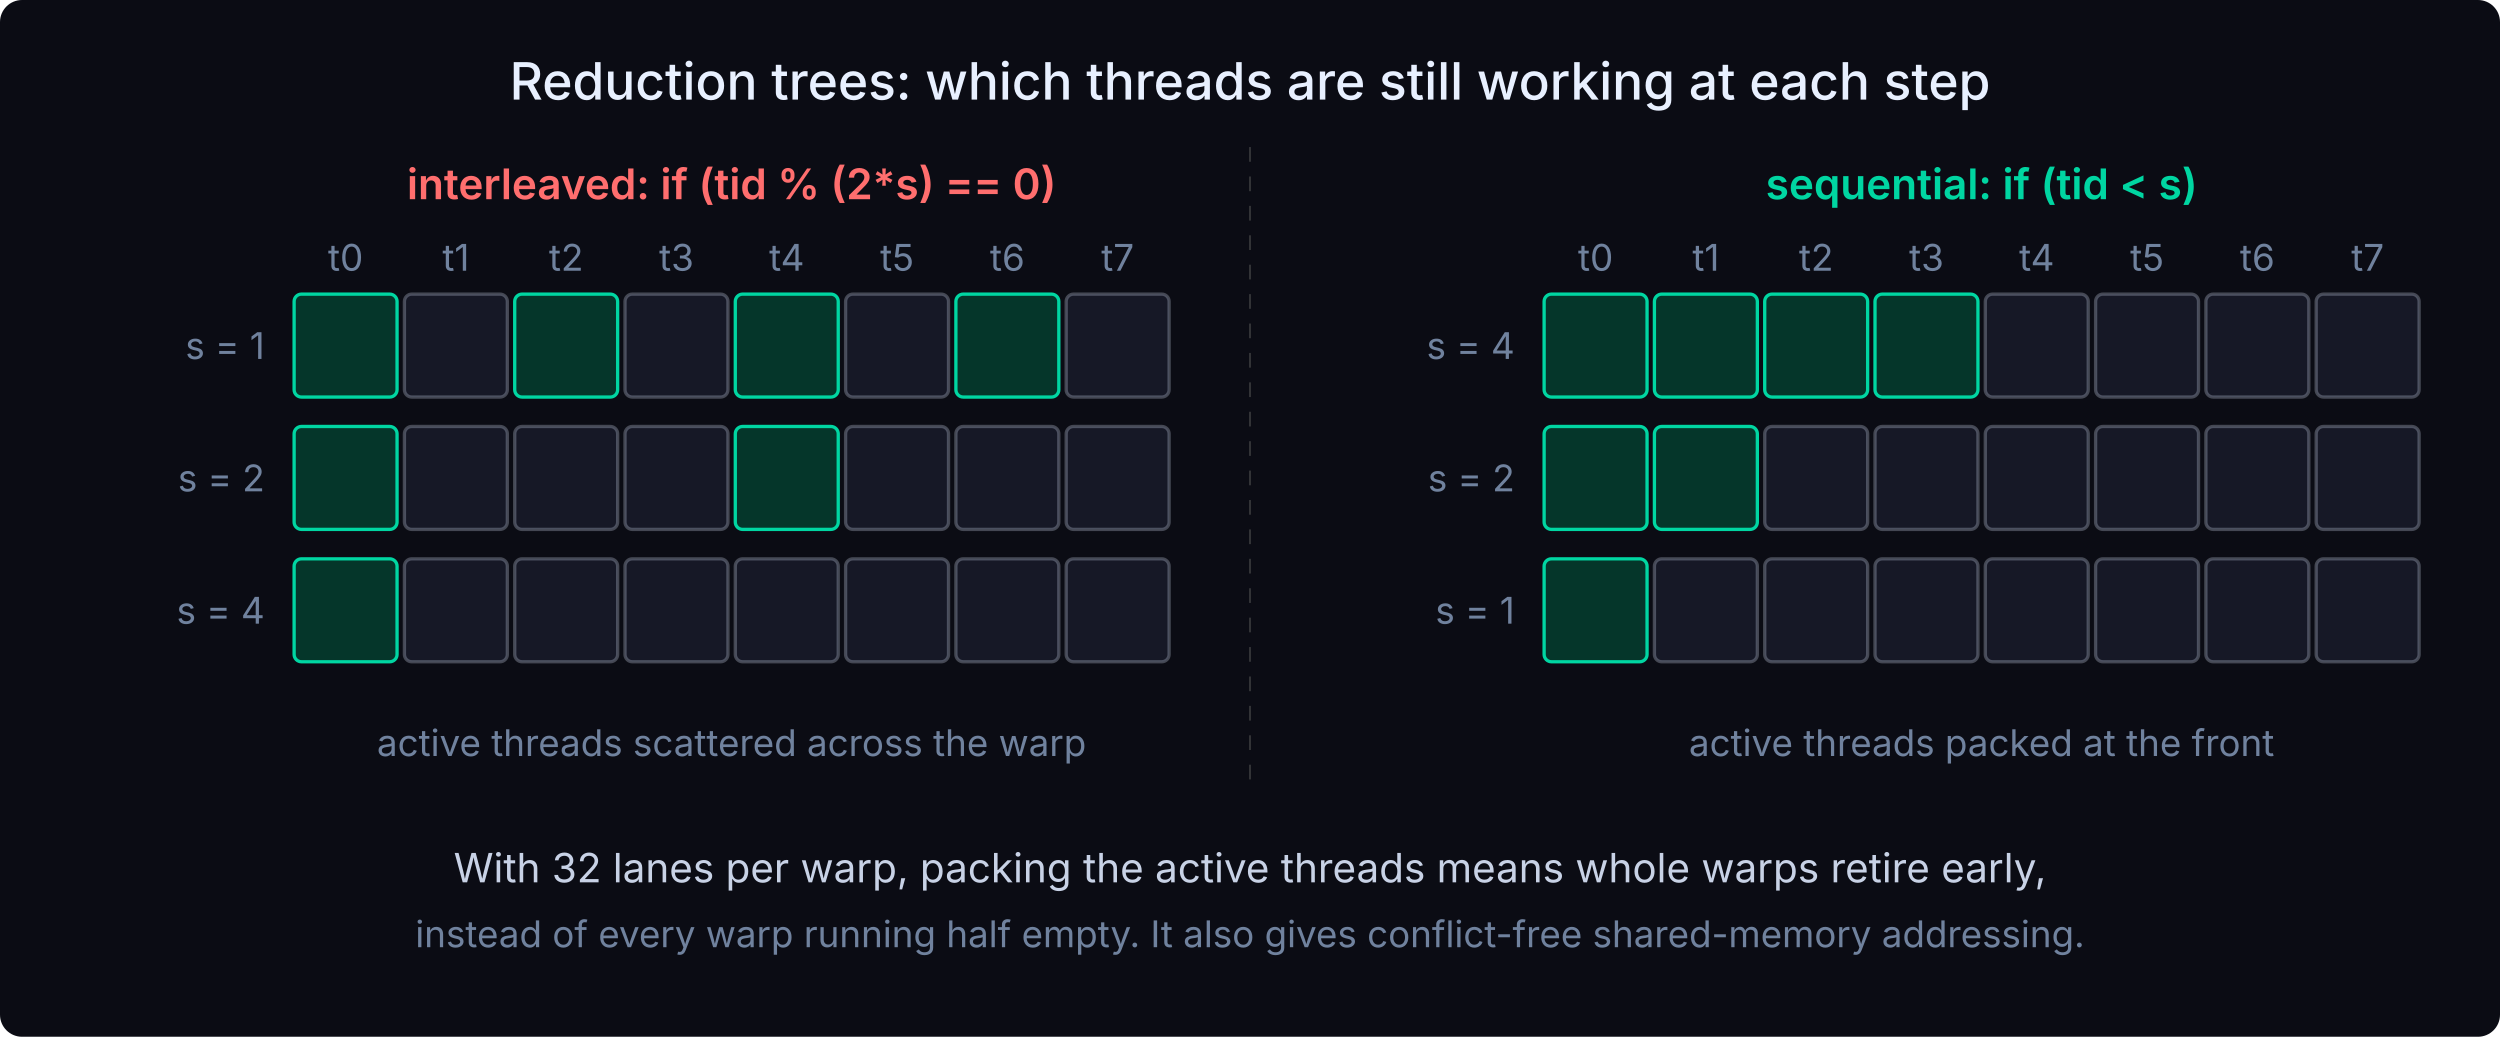
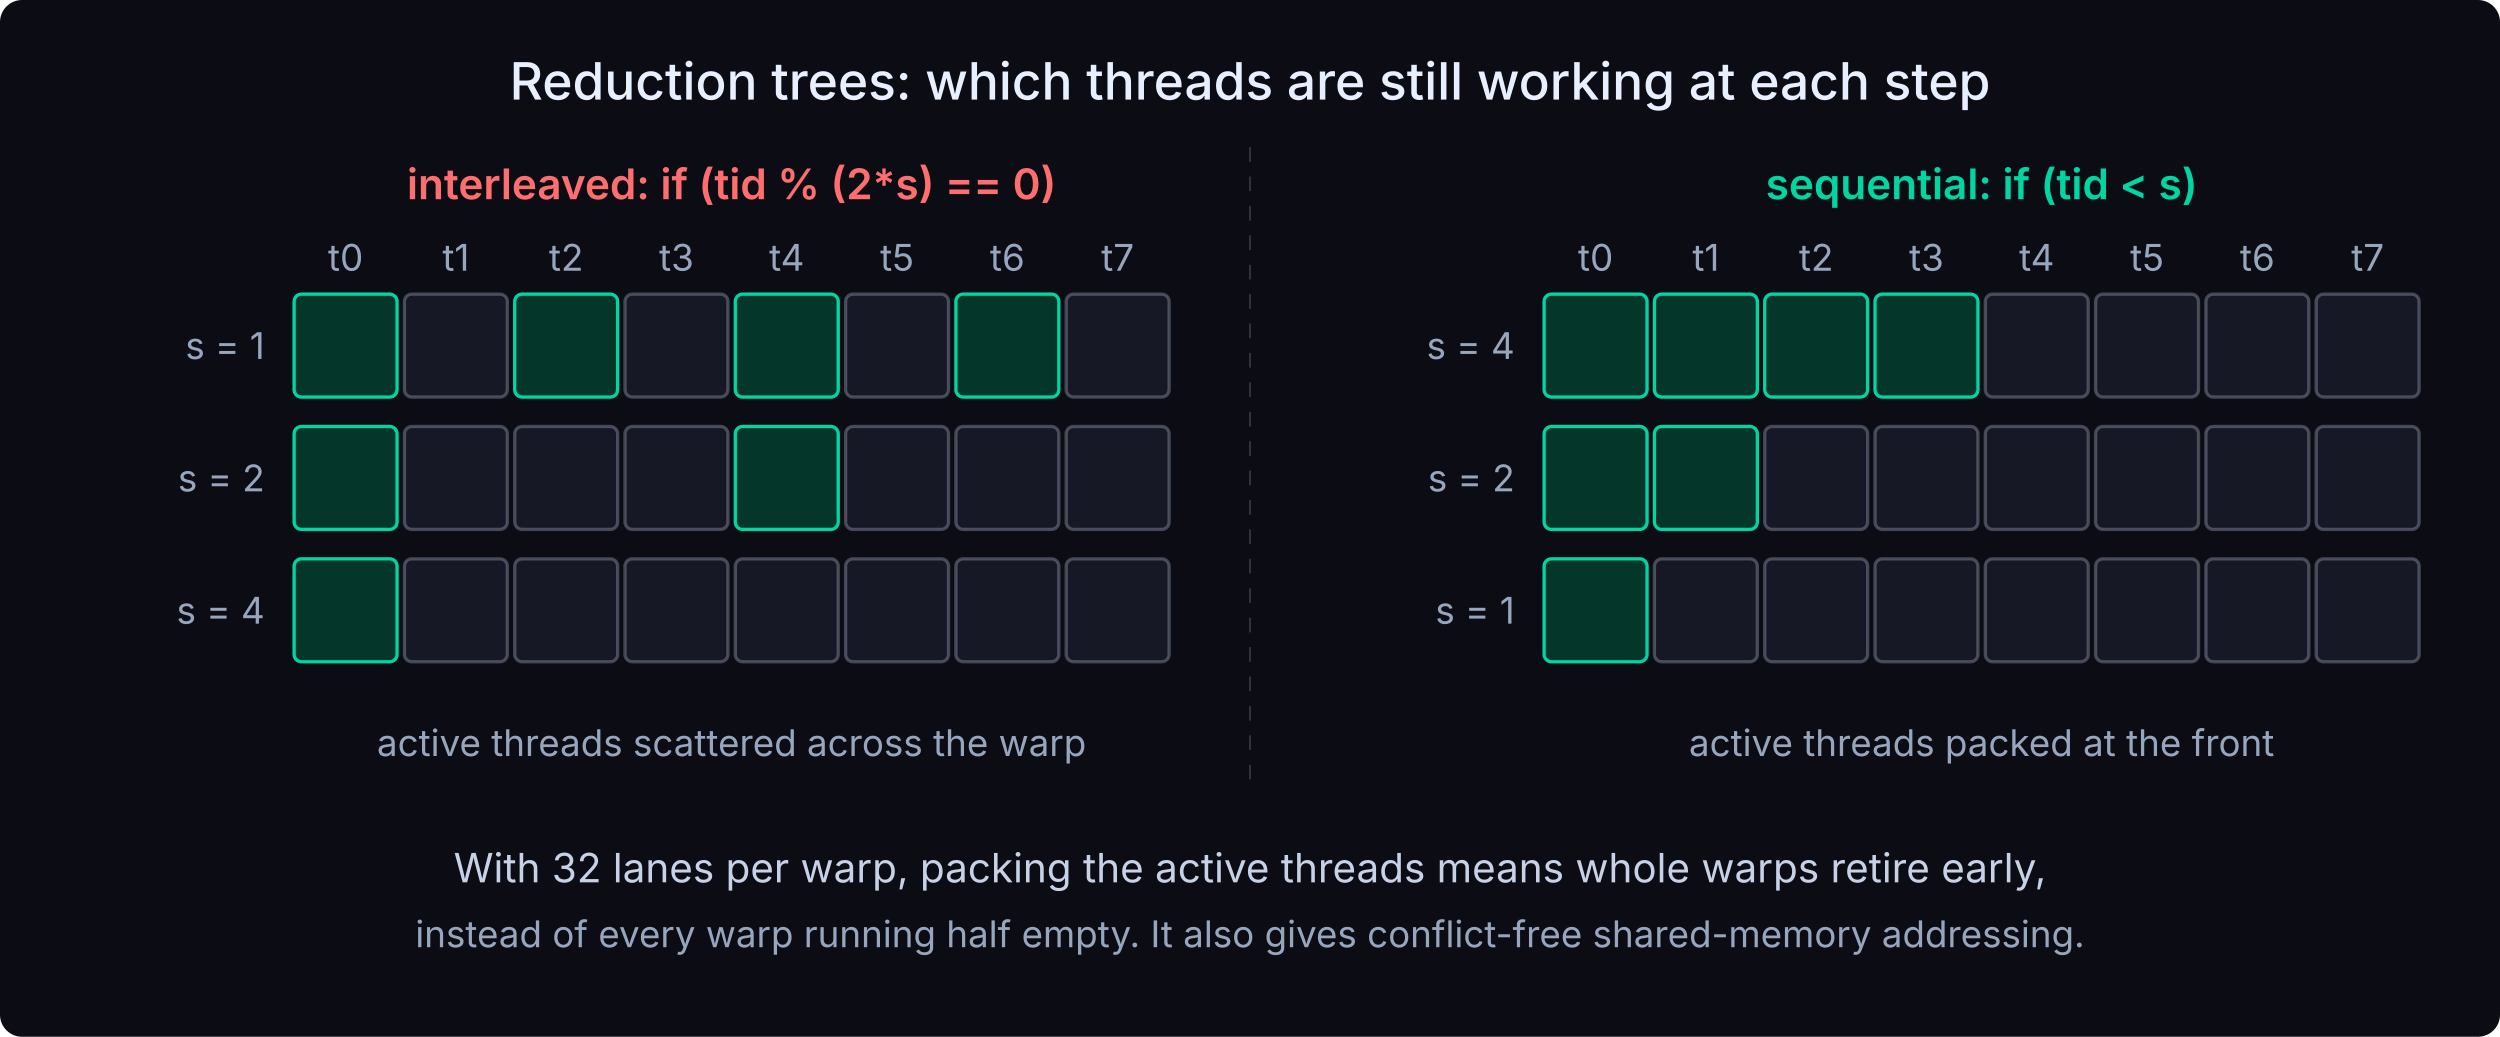
<svg xmlns="http://www.w3.org/2000/svg" width="100%" viewBox="0 0 680 282">
  <style>
  text { font-family: -apple-system, BlinkMacSystemFont, 'Segoe UI', sans-serif; dominant-baseline: central; }
  .title { fill: #e8f0ff; font-size: 14px; font-weight: 500; }
-   .mut { fill: #70829e; font-size: 10px; }
+   .mut { fill: #97a6bd; font-size: 10px; }
  .lbl { fill: #c8d2e6; font-size: 11px; }
  .n { fill: #e8f0ff; font-size: 10px; }
</style>
  <rect width="100%" height="100%" fill="#0b0c14" rx="6" />
  <text x="340" y="22" text-anchor="middle" class="title">Reduction trees: which threads are still working at each step</text>
  <text x="199" y="50" text-anchor="middle" class="lbl" style="fill: rgb(255,110,110); font-weight: 600; font-size: 11.5px;">interleaved: if (tid % (2*s) == 0)</text>
  <text x="94" y="70" text-anchor="middle" class="mut">t0</text>
  <text x="124" y="70" text-anchor="middle" class="mut">t1</text>
  <text x="154" y="70" text-anchor="middle" class="mut">t2</text>
  <text x="184" y="70" text-anchor="middle" class="mut">t3</text>
  <text x="214" y="70" text-anchor="middle" class="mut">t4</text>
  <text x="244" y="70" text-anchor="middle" class="mut">t5</text>
  <text x="274" y="70" text-anchor="middle" class="mut">t6</text>
  <text x="304" y="70" text-anchor="middle" class="mut">t7</text>
  <text x="72" y="94" text-anchor="end" class="mut">s = 1</text>
  <rect x="80" y="80" width="28" height="28" rx="2" fill="rgb(5,54,42)" stroke="rgb(0,214,162)" stroke-width="0.9" />
  <rect x="110" y="80" width="28" height="28" rx="2" fill="#161826" stroke="rgba(200,210,230,0.3)" stroke-width="0.9" />
  <rect x="140" y="80" width="28" height="28" rx="2" fill="rgb(5,54,42)" stroke="rgb(0,214,162)" stroke-width="0.9" />
  <rect x="170" y="80" width="28" height="28" rx="2" fill="#161826" stroke="rgba(200,210,230,0.3)" stroke-width="0.9" />
  <rect x="200" y="80" width="28" height="28" rx="2" fill="rgb(5,54,42)" stroke="rgb(0,214,162)" stroke-width="0.9" />
  <rect x="230" y="80" width="28" height="28" rx="2" fill="#161826" stroke="rgba(200,210,230,0.3)" stroke-width="0.9" />
  <rect x="260" y="80" width="28" height="28" rx="2" fill="rgb(5,54,42)" stroke="rgb(0,214,162)" stroke-width="0.9" />
  <rect x="290" y="80" width="28" height="28" rx="2" fill="#161826" stroke="rgba(200,210,230,0.3)" stroke-width="0.9" />
  <text x="72" y="130" text-anchor="end" class="mut">s = 2</text>
  <rect x="80" y="116" width="28" height="28" rx="2" fill="rgb(5,54,42)" stroke="rgb(0,214,162)" stroke-width="0.9" />
  <rect x="110" y="116" width="28" height="28" rx="2" fill="#161826" stroke="rgba(200,210,230,0.3)" stroke-width="0.9" />
  <rect x="140" y="116" width="28" height="28" rx="2" fill="#161826" stroke="rgba(200,210,230,0.3)" stroke-width="0.9" />
  <rect x="170" y="116" width="28" height="28" rx="2" fill="#161826" stroke="rgba(200,210,230,0.3)" stroke-width="0.9" />
  <rect x="200" y="116" width="28" height="28" rx="2" fill="rgb(5,54,42)" stroke="rgb(0,214,162)" stroke-width="0.9" />
  <rect x="230" y="116" width="28" height="28" rx="2" fill="#161826" stroke="rgba(200,210,230,0.3)" stroke-width="0.9" />
  <rect x="260" y="116" width="28" height="28" rx="2" fill="#161826" stroke="rgba(200,210,230,0.3)" stroke-width="0.9" />
  <rect x="290" y="116" width="28" height="28" rx="2" fill="#161826" stroke="rgba(200,210,230,0.3)" stroke-width="0.9" />
  <text x="72" y="166" text-anchor="end" class="mut">s = 4</text>
  <rect x="80" y="152" width="28" height="28" rx="2" fill="rgb(5,54,42)" stroke="rgb(0,214,162)" stroke-width="0.9" />
  <rect x="110" y="152" width="28" height="28" rx="2" fill="#161826" stroke="rgba(200,210,230,0.3)" stroke-width="0.9" />
  <rect x="140" y="152" width="28" height="28" rx="2" fill="#161826" stroke="rgba(200,210,230,0.3)" stroke-width="0.9" />
  <rect x="170" y="152" width="28" height="28" rx="2" fill="#161826" stroke="rgba(200,210,230,0.3)" stroke-width="0.9" />
  <rect x="200" y="152" width="28" height="28" rx="2" fill="#161826" stroke="rgba(200,210,230,0.3)" stroke-width="0.9" />
  <rect x="230" y="152" width="28" height="28" rx="2" fill="#161826" stroke="rgba(200,210,230,0.3)" stroke-width="0.9" />
  <rect x="260" y="152" width="28" height="28" rx="2" fill="#161826" stroke="rgba(200,210,230,0.3)" stroke-width="0.9" />
  <rect x="290" y="152" width="28" height="28" rx="2" fill="#161826" stroke="rgba(200,210,230,0.3)" stroke-width="0.9" />
  <text x="199" y="202" text-anchor="middle" class="mut">active threads scattered across the warp</text>
  <line x1="340" y1="40" x2="340" y2="212" stroke="rgba(222,220,209,0.2)" stroke-width="0.5" stroke-dasharray="4 4" />
  <text x="539" y="50" text-anchor="middle" class="lbl" style="fill: rgb(0,214,162); font-weight: 600; font-size: 11.5px;">sequential: if (tid &lt; s)</text>
  <text x="434" y="70" text-anchor="middle" class="mut">t0</text>
  <text x="464" y="70" text-anchor="middle" class="mut">t1</text>
  <text x="494" y="70" text-anchor="middle" class="mut">t2</text>
  <text x="524" y="70" text-anchor="middle" class="mut">t3</text>
  <text x="554" y="70" text-anchor="middle" class="mut">t4</text>
  <text x="584" y="70" text-anchor="middle" class="mut">t5</text>
  <text x="614" y="70" text-anchor="middle" class="mut">t6</text>
  <text x="644" y="70" text-anchor="middle" class="mut">t7</text>
  <text x="412" y="94" text-anchor="end" class="mut">s = 4</text>
  <rect x="420" y="80" width="28" height="28" rx="2" fill="rgb(5,54,42)" stroke="rgb(0,214,162)" stroke-width="0.9" />
  <rect x="450" y="80" width="28" height="28" rx="2" fill="rgb(5,54,42)" stroke="rgb(0,214,162)" stroke-width="0.9" />
  <rect x="480" y="80" width="28" height="28" rx="2" fill="rgb(5,54,42)" stroke="rgb(0,214,162)" stroke-width="0.9" />
  <rect x="510" y="80" width="28" height="28" rx="2" fill="rgb(5,54,42)" stroke="rgb(0,214,162)" stroke-width="0.9" />
  <rect x="540" y="80" width="28" height="28" rx="2" fill="#161826" stroke="rgba(200,210,230,0.3)" stroke-width="0.9" />
  <rect x="570" y="80" width="28" height="28" rx="2" fill="#161826" stroke="rgba(200,210,230,0.3)" stroke-width="0.9" />
  <rect x="600" y="80" width="28" height="28" rx="2" fill="#161826" stroke="rgba(200,210,230,0.3)" stroke-width="0.9" />
  <rect x="630" y="80" width="28" height="28" rx="2" fill="#161826" stroke="rgba(200,210,230,0.3)" stroke-width="0.9" />
  <text x="412" y="130" text-anchor="end" class="mut">s = 2</text>
  <rect x="420" y="116" width="28" height="28" rx="2" fill="rgb(5,54,42)" stroke="rgb(0,214,162)" stroke-width="0.9" />
  <rect x="450" y="116" width="28" height="28" rx="2" fill="rgb(5,54,42)" stroke="rgb(0,214,162)" stroke-width="0.9" />
  <rect x="480" y="116" width="28" height="28" rx="2" fill="#161826" stroke="rgba(200,210,230,0.3)" stroke-width="0.9" />
  <rect x="510" y="116" width="28" height="28" rx="2" fill="#161826" stroke="rgba(200,210,230,0.3)" stroke-width="0.9" />
  <rect x="540" y="116" width="28" height="28" rx="2" fill="#161826" stroke="rgba(200,210,230,0.3)" stroke-width="0.9" />
  <rect x="570" y="116" width="28" height="28" rx="2" fill="#161826" stroke="rgba(200,210,230,0.3)" stroke-width="0.9" />
  <rect x="600" y="116" width="28" height="28" rx="2" fill="#161826" stroke="rgba(200,210,230,0.3)" stroke-width="0.9" />
  <rect x="630" y="116" width="28" height="28" rx="2" fill="#161826" stroke="rgba(200,210,230,0.3)" stroke-width="0.9" />
  <text x="412" y="166" text-anchor="end" class="mut">s = 1</text>
  <rect x="420" y="152" width="28" height="28" rx="2" fill="rgb(5,54,42)" stroke="rgb(0,214,162)" stroke-width="0.9" />
  <rect x="450" y="152" width="28" height="28" rx="2" fill="#161826" stroke="rgba(200,210,230,0.3)" stroke-width="0.9" />
  <rect x="480" y="152" width="28" height="28" rx="2" fill="#161826" stroke="rgba(200,210,230,0.3)" stroke-width="0.9" />
  <rect x="510" y="152" width="28" height="28" rx="2" fill="#161826" stroke="rgba(200,210,230,0.3)" stroke-width="0.9" />
  <rect x="540" y="152" width="28" height="28" rx="2" fill="#161826" stroke="rgba(200,210,230,0.3)" stroke-width="0.9" />
  <rect x="570" y="152" width="28" height="28" rx="2" fill="#161826" stroke="rgba(200,210,230,0.3)" stroke-width="0.9" />
  <rect x="600" y="152" width="28" height="28" rx="2" fill="#161826" stroke="rgba(200,210,230,0.3)" stroke-width="0.9" />
  <rect x="630" y="152" width="28" height="28" rx="2" fill="#161826" stroke="rgba(200,210,230,0.3)" stroke-width="0.9" />
  <text x="539" y="202" text-anchor="middle" class="mut">active threads packed at the front</text>
  <text x="340" y="236" text-anchor="middle" class="lbl">With 32 lanes per warp, packing the active threads means whole warps retire early,</text>
  <text x="340" y="254" text-anchor="middle" class="mut">instead of every warp running half empty. It also gives conflict-free shared-memory addressing.</text>
</svg>
